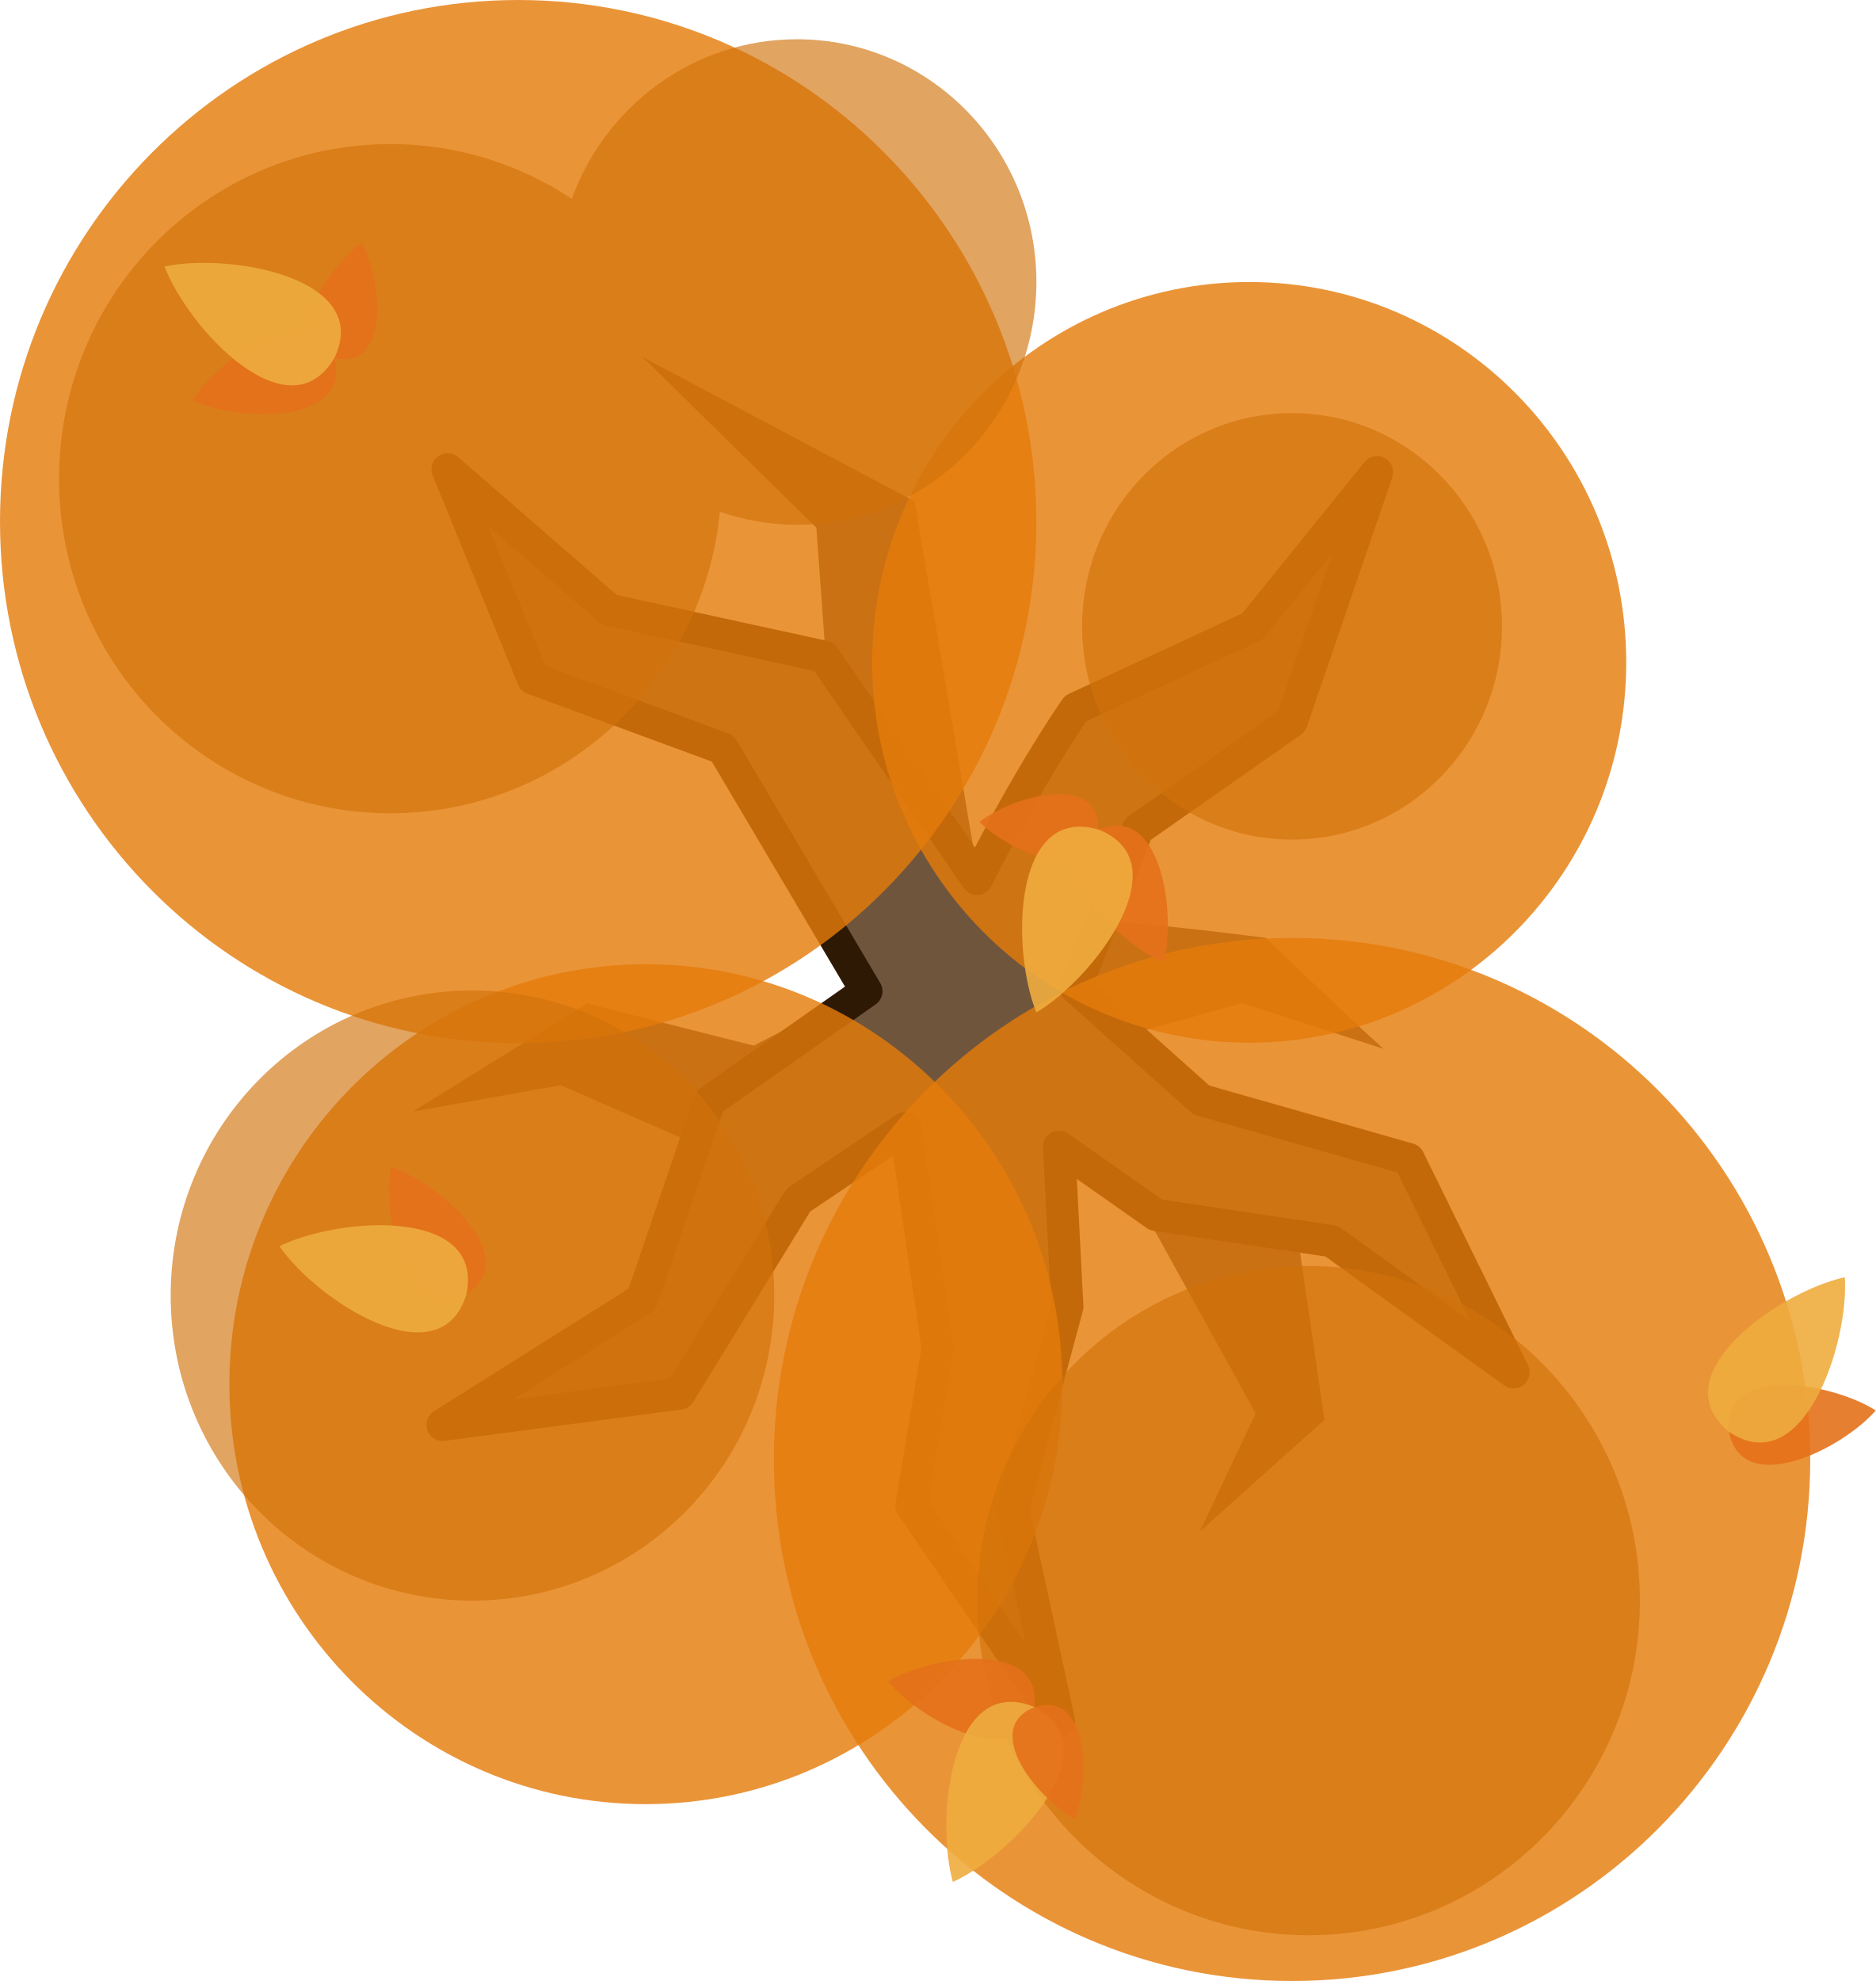
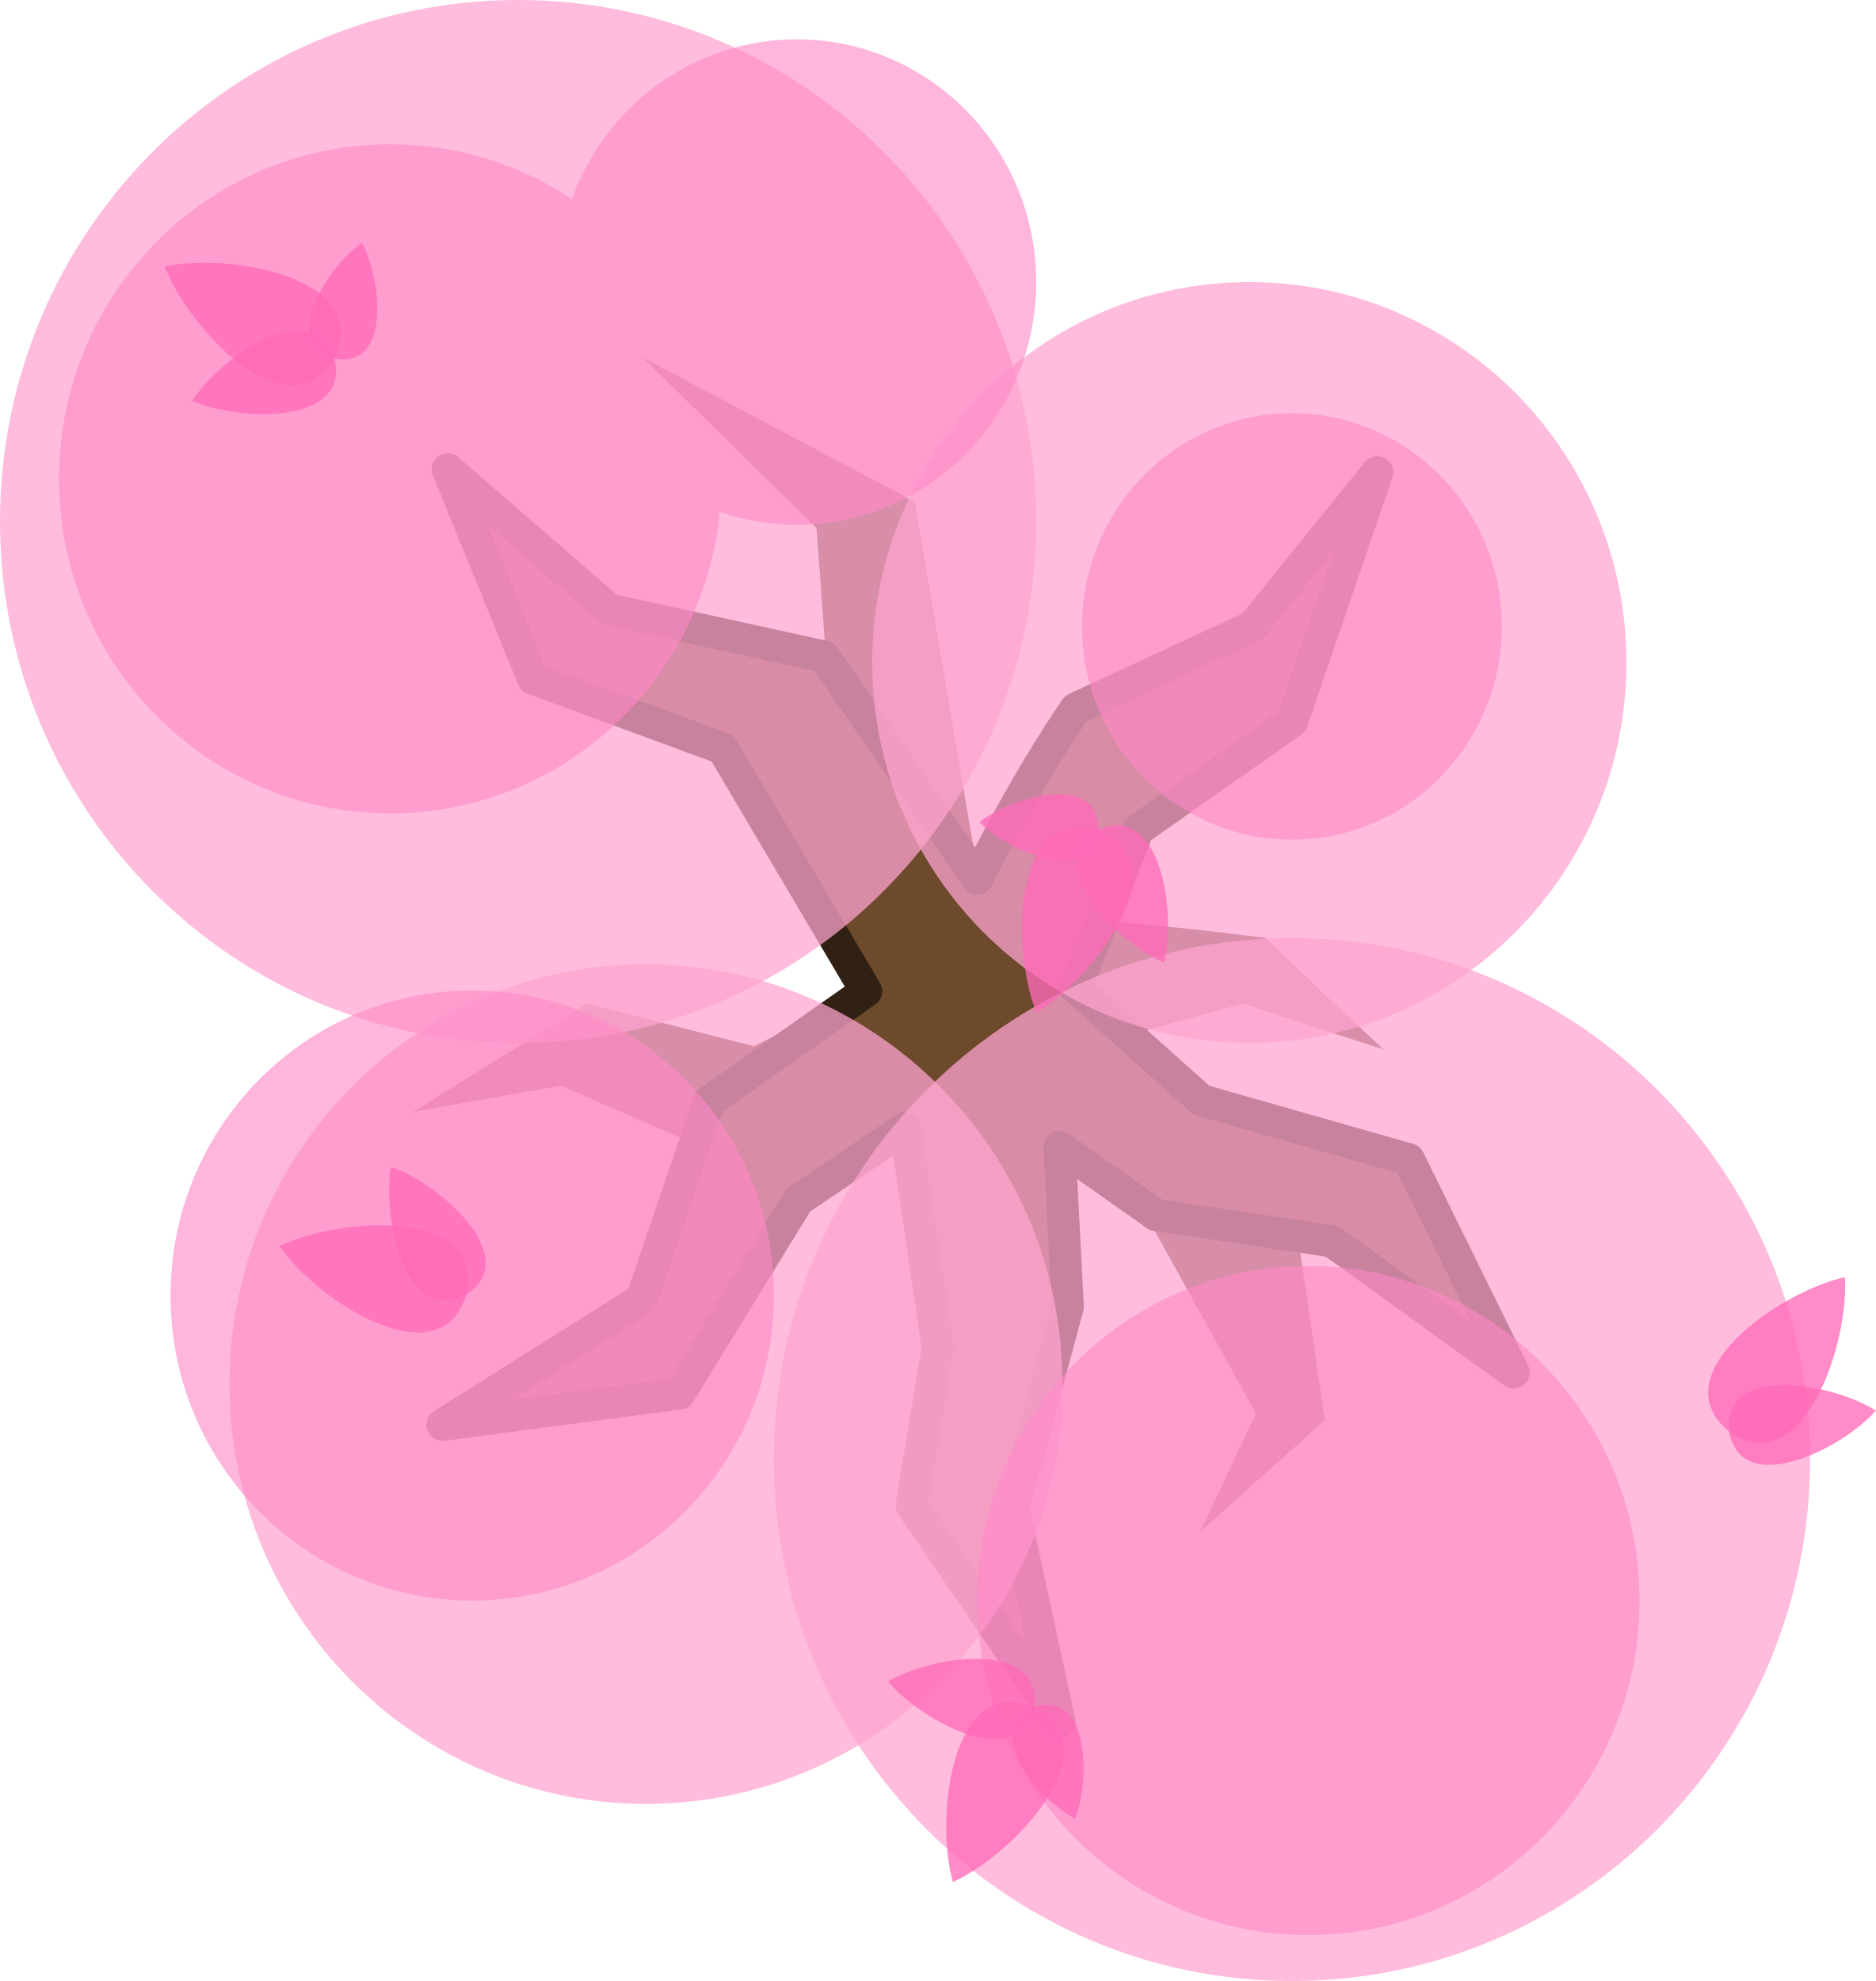
- <svg xmlns="http://www.w3.org/2000/svg" version="1.1" id="svg48" x="0px" y="0px" viewBox="0 0 520.9 550" xml:space="preserve" width="520.9" height="550">
-   <defs id="defs29" />
-   <style type="text/css" id="style2">
- 	.st0{opacity:0.9;fill:#403228;enable-background:new    ;}
- 	.st1{fill:#4D3F36;stroke:#29180D;stroke-width:8.93;stroke-linejoin:round;stroke-miterlimit:16;}
- 	.st2{opacity:0.95;fill:#E57C0A;fill-opacity:0.851;enable-background:new    ;}
- 	.st3{opacity:0.8;fill:#D17109;fill-opacity:0.804;enable-background:new    ;}
- 	.st4{opacity:0.8;fill-rule:evenodd;clip-rule:evenodd;fill:#D17109;fill-opacity:0.804;enable-background:new    ;}
- 	.st5{fill:#E5711A;fill-opacity:0.895;}
- 	.st6{fill:#EFAC3F;fill-opacity:0.899;}
- 	.st7{fill:#EFAC3F;fill-opacity:0.901;}
- </style>
-   <path id="path2" class="st0" d="m 351.5,260.4 c 0,0 -34.6,-4.6 -47.4,-4.6 l -32.8,-14.6 -17.3,-102 -75.6,-40.1 48.3,47.4 2.7,37.3 11.8,90.1 -31.9,16.4 -46.3,-11.7 -48.3,30 41,-7.3 35.5,15.5 60.1,-5.5 43.7,5.5 25.5,24.6 28.2,51 -15.5,32.8 34.6,-31 -7.3,-50.1 -48.3,-56.5 32.8,-9.1 39.2,12.7 c -9.6,-8.6 -32.7,-30.8 -32.7,-30.8 z" />
-   <path id="path4" class="st1" d="m 251.4,313.2 -29.7,20 -33,53.7 -65.8,8.7 55.4,-34.9 18.7,-54.9 43.6,-30.6 -39.9,-67.4 -52.7,-19.4 -23.7,-58.1 44.9,39 59.6,13 42.5,61.7 c 14.9,-29.7 27.4,-47.3 27.4,-47.3 l 49.1,-22.8 34.6,-42.8 -23.7,69.2 -42.8,30 -17.2,43.9 34.9,31.2 57.6,16.4 29.1,59.2 -50.5,-36.4 -48.8,-7.3 -26.9,-18.9 2.3,44.4 -15.1,56 12.8,59.2 -41,-60 7.3,-43.7 z" style="fill:#70553d;fill-opacity:1;stroke:#2e1905;stroke-opacity:1" />
-   <path id="path6" class="st2" d="m 214.9,405.2 c 0,80 64.4,144.8 143.9,144.8 79.5,0 143.9,-64.8 143.9,-144.8 0,-80 -64.4,-144.8 -143.9,-144.8 -79.5,0 -143.9,64.9 -143.9,144.8 z" />
-   <path id="path8" class="st2" d="m 0,144.8 c 0,80 64.4,144.8 143.9,144.8 79.5,0 143.9,-64.8 143.9,-144.8 C 287.7,64.8 223.3,0 143.9,0 64.5,0 0,64.8 0,144.8 Z" />
-   <path id="path10" class="st2" d="m 63.7,384.3 c 0,64.4 51.8,116.6 115.6,116.6 63.8,0 115.7,-52.3 115.7,-116.6 0,-64.3 -51.8,-116.6 -115.6,-116.6 -63.8,0 -115.7,52.2 -115.7,116.6 z" />
-   <path id="path12" class="st3" d="m 271.4,444.4 c 0,51.3 41.2,92.9 92,92.9 50.8,0 92,-41.6 92,-92.9 0,-51.3 -41.2,-92.9 -92,-92.9 -50.9,0 -92,41.6 -92,92.9 z" />
-   <path id="path14" class="st2" d="m 242.2,183.9 c 0,58.3 46.9,105.6 104.7,105.6 57.8,0 104.7,-47.3 104.7,-105.6 0,-58.3 -46.9,-105.6 -104.7,-105.6 -57.8,0 -104.7,47.3 -104.7,105.6 z" />
-   <path id="path16" class="st3" d="m 47.4,359.7 c 0,46.8 37.5,84.7 83.8,84.7 46.3,0 83.8,-37.9 83.8,-84.7 0,-46.8 -37.6,-84.7 -83.9,-84.7 -46.3,0 -83.7,37.9 -83.7,84.7 z" />
-   <path id="path18" class="st3" d="m 300.5,173.9 c 0,32.7 26.1,59.2 58.3,59.2 32.2,0 58.3,-26.5 58.3,-59.2 0,-32.7 -26.1,-59.2 -58.3,-59.2 -32.2,0 -58.3,26.5 -58.3,59.2 z" />
-   <path id="path20" class="st4" d="m 199.9,142.1 c 6.7,2.3 13.9,3.6 21.4,3.6 36.7,0 66.5,-30.2 66.5,-67.4 0,-37.2 -29.8,-67.4 -66.5,-67.4 -28.7,0 -53.2,18.5 -62.5,44.3 C 144.3,45.6 127,40 108.4,40 c -50.8,0 -92,41.6 -92,92.9 0,51.3 41.2,92.9 92,92.9 47.7,0 86.9,-36.7 91.5,-83.7 z" />
-   <path id="path22" class="st5" d="m 246.6,466.8 c 9.1,11 36.5,25.7 40.6,7.1 2.5,-18.8 -28.3,-14.3 -40.6,-7.1 v 0 z" />
-   <path id="path24" class="st6" d="m 264.6,522.5 v 0 c 16.9,-7.7 44.7,-37.1 22.6,-48.6 -23,-9.4 -27.6,30.7 -22.6,48.6 v 0 0 z" />
-   <path id="path26" class="st5" d="m 298.5,505 v 0 c 4.3,-10.8 3.9,-35.9 -11.3,-31 -14.8,6.1 1,25.5 11.3,31 v 0 0 z" />
-   <path id="path28" class="st5" d="m 108.6,323.9 c -2.5,14 4.1,44.4 20.9,35.5 16,-10.3 -7.4,-30.8 -20.9,-35.5 v 0 z" />
-   <path id="path30" class="st6" d="m 77.6,346 v 0 c 10.6,15.3 44.6,37.2 51.9,13.4 5.2,-24.3 -35.2,-21.6 -51.9,-13.4 v 0 0 z" />
-   <path id="path32" class="st5" d="m 323.2,267.3 c -13.1,-5.6 -35,-27.7 -18.3,-36.9 17.5,-7.7 21.8,23.1 18.3,36.9 v 0 z" />
-   <path id="path34" class="st5" d="m 272,228.2 v 0 c 9.2,-7.2 33.3,-13.9 33,2.1 -1.7,15.9 -24.8,6.3 -33,-2.1 z" />
-   <path id="path36" class="st7" d="m 287.8,281.1 v 0 c -7,-17.2 -6.7,-57.7 17.2,-50.8 23.2,9.1 -1.2,41.3 -17.2,50.8 v 0 0 z" />
-   <path id="path38" class="st5" d="m 53.4,111.2 c 7.7,-12 33.3,-29.7 39.5,-11.7 4.6,18.5 -26.5,17.6 -39.5,11.7 v 0 c -0.1,0.1 0,0 0,0 z" />
-   <path id="path40" class="st5" d="m 100.5,67.4 v 0 c 5.5,10.3 8,35.2 -7.7,32.1 C 77.5,95.1 90.9,74 100.5,67.4 Z" />
-   <path id="path42" class="st6" d="m 45.7,74 v 0 c 18.2,-3.9 58,3.2 47.1,25.5 C 80,120.9 52.4,91.4 45.7,74 v 0 0 z" />
-   <path id="path44" class="st5" d="m 520.9,391.6 c -12,-7.7 -42.6,-13.1 -40.8,5.8 3.6,18.8 31.4,5 40.8,-5.8 v 0 z" />
-   <path id="path46" class="st6" d="m 512.3,354.6 v 0 c -18.2,4 -51.4,27.1 -32.2,42.9 20.6,14 33.4,-24.4 32.2,-42.9 v 0 0 z" />
+ <svg xmlns="http://www.w3.org/2000/svg" width="520.942" height="550" viewBox="0 0 520.942 550" fill="none" version="1.1" id="svg48">
+   <defs id="defs52" />
+   <path d="m 351.49,260.43 c 0,0 -34.603,-4.553 -47.351,-4.553 l -32.781,-14.57 -17.301,-101.987 -75.579,-40.066 48.262,47.351 2.732,37.334 11.838,90.149 -31.871,16.391 -46.44,-11.838 -48.262,30.05 40.977,-7.285 35.513,15.48 60.099,-5.464 43.709,5.464 25.497,24.586 28.228,50.993 -15.48,32.781 34.603,-30.96 -7.285,-50.083 -48.262,-56.457 32.781,-9.106 39.156,12.748 c -9.713,-8.802 -32.781,-30.96 -32.781,-30.96 z" fill="#5b3e24" id="path2" style="opacity:0.9;stroke-width:1.821" />
+   <path d="m 251.419,313.179 -29.736,20.019 -32.993,53.696 -65.823,8.693 55.364,-34.865 18.698,-54.938 43.608,-30.592 -39.891,-67.413 -52.598,-19.348 -23.699,-58.127 44.932,38.955 59.586,13.038 42.492,61.651 c 14.894,-29.7 27.424,-47.258 27.424,-47.258 l 49.065,-22.765 34.603,-42.798 -23.675,69.205 -42.798,30.05 -17.194,43.936 34.858,31.162 57.564,16.391 29.139,59.189 -50.468,-36.424 -48.786,-7.285 -26.866,-18.911 2.28,44.408 -15.129,56.027 12.848,59.189 -41.077,-60.099 7.285,-43.709 z" fill="#6d4a2c" stroke="#1b1917" stroke-width="11.012" stroke-miterlimit="16" stroke-linejoin="round" id="path4" style="stroke:#312114;stroke-width:8.93;stroke-miterlimit:16;stroke-dasharray:none;stroke-opacity:1" />
+   <path opacity="0.95" d="m 214.901,405.215 c 0,79.963 64.416,144.785 143.874,144.785 79.459,0 143.874,-64.822 143.874,-144.785 0,-79.963 -64.415,-144.785 -143.874,-144.785 -79.459,0 -143.874,64.822 -143.874,144.785 z" fill="#3a4f3f" id="path6" style="fill:#ffa4d0;fill-opacity:0.773;stroke-width:1.821" />
+   <path opacity="0.95" d="m 0,144.785 c 0,79.963 64.416,144.785 143.874,144.785 79.459,0 143.874,-64.822 143.874,-144.785 C 287.748,64.822 223.333,0 143.874,0 64.416,0 0,64.822 0,144.785 Z" fill="#3a4f3f" id="path8" style="fill:#ffa4d0;fill-opacity:0.773;stroke-width:1.821" />
+   <path opacity="0.95" d="m 63.742,384.272 c 0,64.372 51.776,116.556 115.646,116.556 63.869,0 115.646,-52.184 115.646,-116.556 0,-64.372 -51.776,-116.556 -115.646,-116.556 -63.869,0 -115.646,52.184 -115.646,116.556 z" fill="#3a4f3f" id="path10" style="fill:#ffa4d0;fill-opacity:0.773;stroke-width:1.821" />
+   <path opacity="0.85" d="m 271.358,444.371 c 0,51.298 41.177,92.881 91.97,92.881 50.794,0 91.97,-41.583 91.97,-92.881 0,-51.296 -41.176,-92.881 -91.97,-92.881 -50.793,0 -91.97,41.585 -91.97,92.881 z" fill="#485e52" id="path12" style="opacity:0.8;fill:#ff89c7;fill-opacity:0.773;stroke-width:1.821" />
+   <path opacity="0.95" d="m 242.219,183.94 c 0,58.338 46.885,105.629 104.719,105.629 57.834,0 104.719,-47.291 104.719,-105.629 0,-58.337 -46.884,-105.629 -104.719,-105.629 -57.834,0 -104.719,47.292 -104.719,105.629 z" fill="#3a4f3f" id="path14" style="fill:#ffa4d0;fill-opacity:0.773;stroke-width:1.821" />
+   <path opacity="0.85" d="m 47.351,359.685 c 0,46.77 37.507,84.685 83.775,84.685 46.267,0 83.775,-37.915 83.775,-84.685 C 214.901,312.915 177.393,275 131.126,275 84.858,275 47.351,312.915 47.351,359.685 Z" fill="#485e52" id="path16" style="opacity:0.8;fill:#ff89c7;fill-opacity:0.773;stroke-width:1.821" />
+   <path opacity="0.85" d="m 300.497,173.924 c 0,32.689 26.092,59.189 58.278,59.189 32.186,0 58.278,-26.5 58.278,-59.189 0,-32.689 -26.092,-59.189 -58.278,-59.189 -32.186,0 -58.278,26.5 -58.278,59.189 z" fill="#485e52" id="path18" style="opacity:0.8;fill:#ff89c7;fill-opacity:0.773;stroke-width:1.821" />
+   <path opacity="0.85" fill-rule="evenodd" clip-rule="evenodd" d="m 199.887,142.132 c 6.713,2.311 13.907,3.564 21.388,3.564 36.712,0 66.474,-30.169 66.474,-67.384 0,-37.215 -29.762,-67.384 -66.474,-67.384 -28.726,0 -53.195,18.471 -62.483,44.335 -14.48,-9.607 -31.809,-15.196 -50.431,-15.196 -50.793,0 -91.97,41.584 -91.97,92.881 0,51.297 41.177,92.881 91.97,92.881 47.724,0 86.96,-36.712 91.526,-83.696 z" fill="#485e52" id="path20" style="opacity:0.8;fill:#ff89c7;fill-opacity:0.773;stroke-width:1.821" />
+   <path d="m 246.626,466.841 c 9.073,11.011 36.466,25.712 40.582,7.108 2.457,-18.895 -28.303,-14.386 -40.58,-7.117 l -0.007,-0.002 c 0,0.002 0.005,0.009 0.005,0.011 z" fill="#5f926a" id="path22" style="fill:#ff6ab7;fill-opacity:0.773;stroke-width:1.821" />
+   <path d="m 264.612,522.547 0.007,-0.013 c 16.932,-7.671 44.667,-37.11 22.588,-48.586 -23,-9.49 -27.642,30.691 -22.599,48.582 l -0.006,0.011 c 0.002,-0.002 0.006,-0.004 0.007,-0.004 0,0.004 0.002,0.005 0.002,0.009 z" fill="#587e60" id="path24" style="fill:#ff6ab7;fill-opacity:0.773;stroke-width:1.821" />
+   <path d="m 298.548,504.995 -0.004,-0.007 c 4.333,-10.836 3.897,-35.881 -11.335,-31.039 -14.772,6.112 1.034,25.546 11.33,31.04 l 0.002,0.007 c -0.002,0.002 0,-0.002 0,0 0.002,0 0.004,-0.004 0.007,-0.002 z" fill="#77a37a" id="path26" style="fill:#ff6ab7;fill-opacity:0.773;stroke-width:1.821" />
+   <path d="m 108.576,323.946 c -2.499,14.047 4.072,44.433 20.904,35.504 15.977,-10.381 -7.401,-30.875 -20.895,-35.51 l -0.006,-0.005 c 0,0.002 -0.002,0.009 -0.004,0.011 z" fill="#77a37a" id="path28" style="fill:#ff6ab7;fill-opacity:0.773;stroke-width:1.821" />
+   <path d="m 77.596,346.019 0.013,0.004 c 10.607,15.265 44.579,37.216 51.871,13.428 5.172,-24.338 -35.185,-21.636 -51.869,-13.439 l -0.013,-0.004 c 0.002,0.002 0.005,0.006 0.005,0.006 -0.004,0.002 -0.005,0.004 -0.007,0.005 z" fill="#5f926a" id="path30" style="fill:#ff6ab7;fill-opacity:0.773;stroke-width:1.821" />
+   <path d="m 323.216,267.285 c -13.122,-5.6 -34.95,-27.735 -18.263,-36.93 17.434,-7.685 21.783,23.096 18.272,36.926 l 0.004,0.006 c -0.004,0 -0.009,-0.002 -0.013,-0.002 z" fill="#5f926a" id="path32" style="fill:#ff6ab7;fill-opacity:0.773;stroke-width:1.821" />
+   <path d="m 271.97,228.23 h 0.007 c 9.175,-7.212 33.326,-13.857 32.976,2.124 -1.699,15.895 -24.801,6.21 -32.976,-2.116 0,-0.002 -0.006,-0.005 -0.007,-0.007 z" fill="#77a37a" id="path34" style="fill:#ff6ab7;fill-opacity:0.773;stroke-width:1.821" />
+   <path d="m 287.783,281.123 0.006,-0.015 c -6.964,-17.234 -6.733,-57.681 17.167,-50.757 23.197,8.999 -1.162,41.288 -17.156,50.76 l -0.006,0.015 c 0,-0.002 -0.002,-0.007 -0.002,-0.007 -0.004,0.004 -0.007,0.004 -0.009,0.004 z" fill="#587e60" id="path36" style="fill:#ff6ab7;fill-opacity:0.773;stroke-width:1.821" />
+   <path d="m 53.352,111.246 c 7.747,-11.981 33.268,-29.734 39.494,-11.727 4.615,18.486 -26.46,17.544 -39.493,11.736 l -0.005,0.002 c 0,-0.002 0.004,-0.008 0.004,-0.011 z" fill="#5f926a" id="path38" style="fill:#ff6ab7;fill-opacity:0.773;stroke-width:1.821" />
+   <path d="m 100.543,67.375 -0.002,0.008 c 5.549,10.266 7.997,35.195 -7.693,32.135 -15.375,-4.373 -1.909,-25.495 7.685,-32.137 0.002,-7.29e-4 0.007,-0.004 0.009,-0.006 z" fill="#77a37a" id="path40" style="fill:#ff6ab7;fill-opacity:0.773;stroke-width:1.821" />
+   <path d="m 45.732,73.976 0.013,0.008 C 63.911,70.047 103.731,77.145 92.85,99.52 80.043,120.853 52.359,91.364 45.741,73.994 l -0.015,-0.008 c 0.002,1.83e-4 0.007,-5.45e-4 0.007,-9.09e-4 -0.002,-0.004 -0.002,-0.007 -0.002,-0.009 z" fill="#587e60" id="path42" style="fill:#ff6ab7;fill-opacity:0.773;stroke-width:1.821" />
+   <path d="m 520.933,391.631 c -12.039,-7.656 -42.639,-13.144 -40.787,5.819 3.519,18.726 31.367,4.906 40.788,-5.81 h 0.008 c -0.002,-0.002 -0.009,-0.006 -0.01,-0.009 z" fill="#77a37a" id="path44" style="fill:#ff6ab7;fill-opacity:0.773;stroke-width:1.821" />
+   <path d="m 512.312,354.581 -0.008,0.011 c -18.153,4.001 -51.381,27.063 -32.157,42.858 20.538,14.045 33.397,-24.304 32.166,-42.851 l 0.008,-0.011 c -0.002,0.002 -0.006,0.002 -0.008,0.002 7.2e-4,-0.004 -1.8e-4,-0.006 -9.9e-4,-0.009 z" fill="#5f926a" id="path46" style="fill:#ff6ab7;fill-opacity:0.773;stroke-width:1.821" />
</svg>
